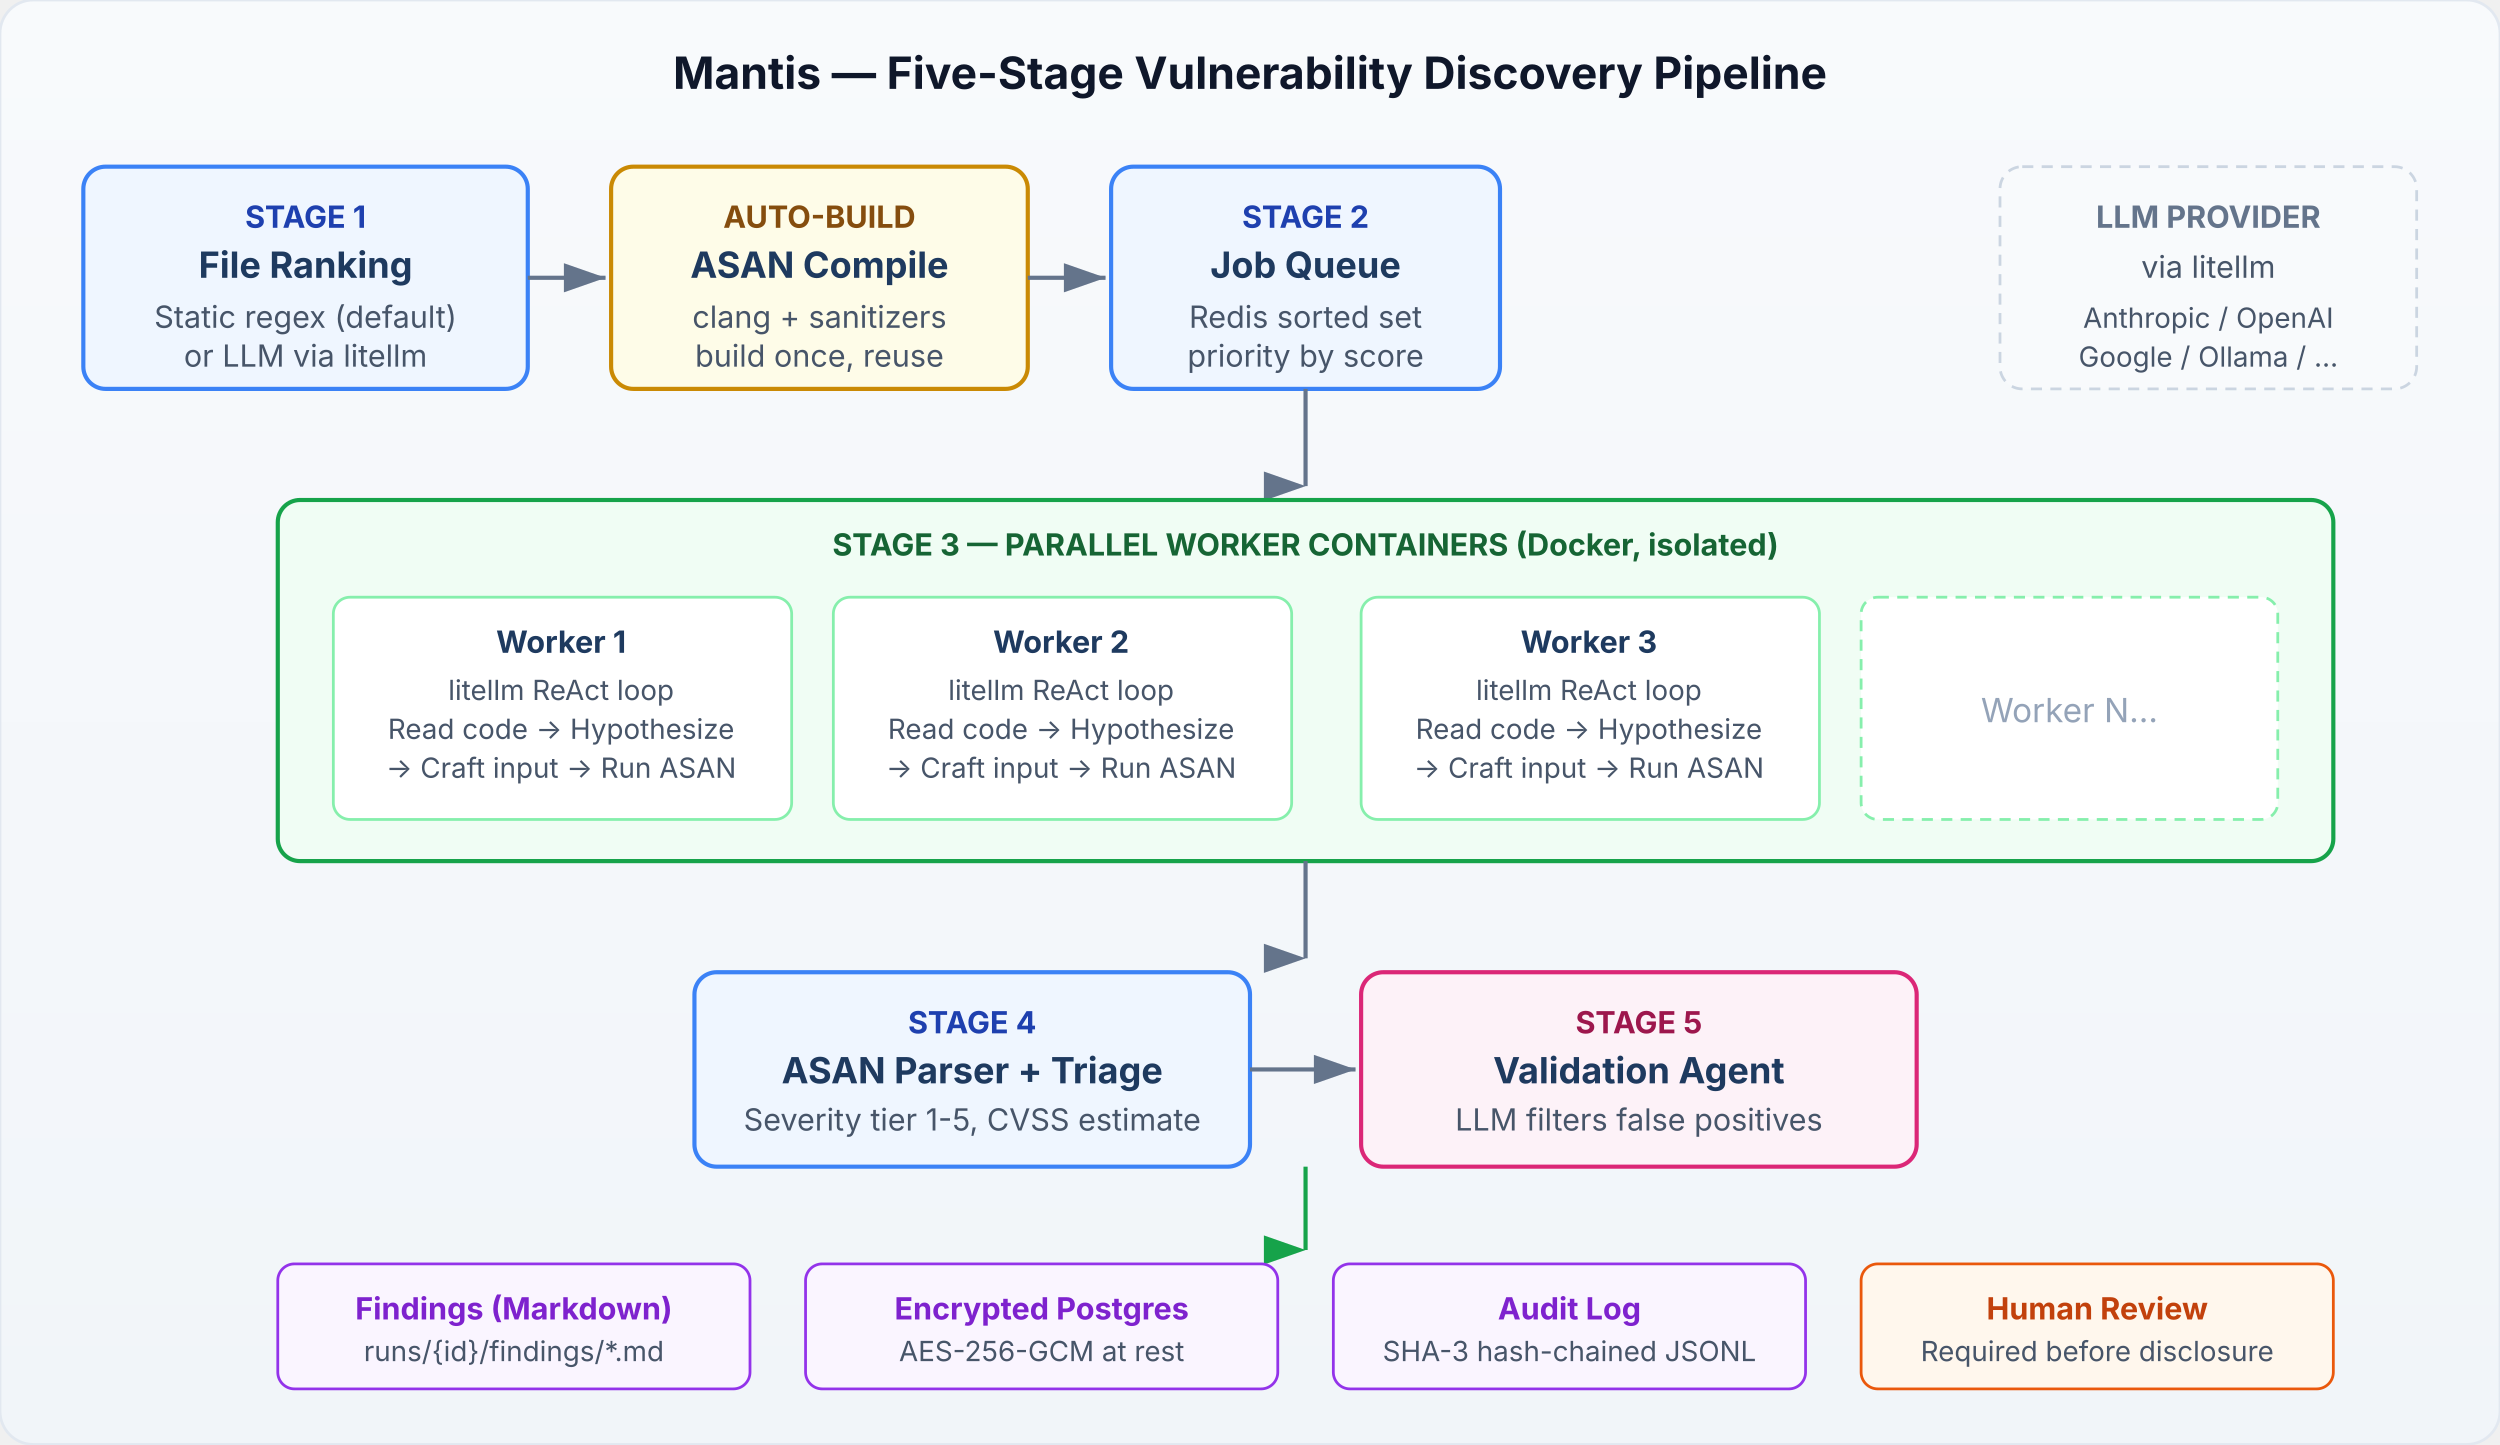
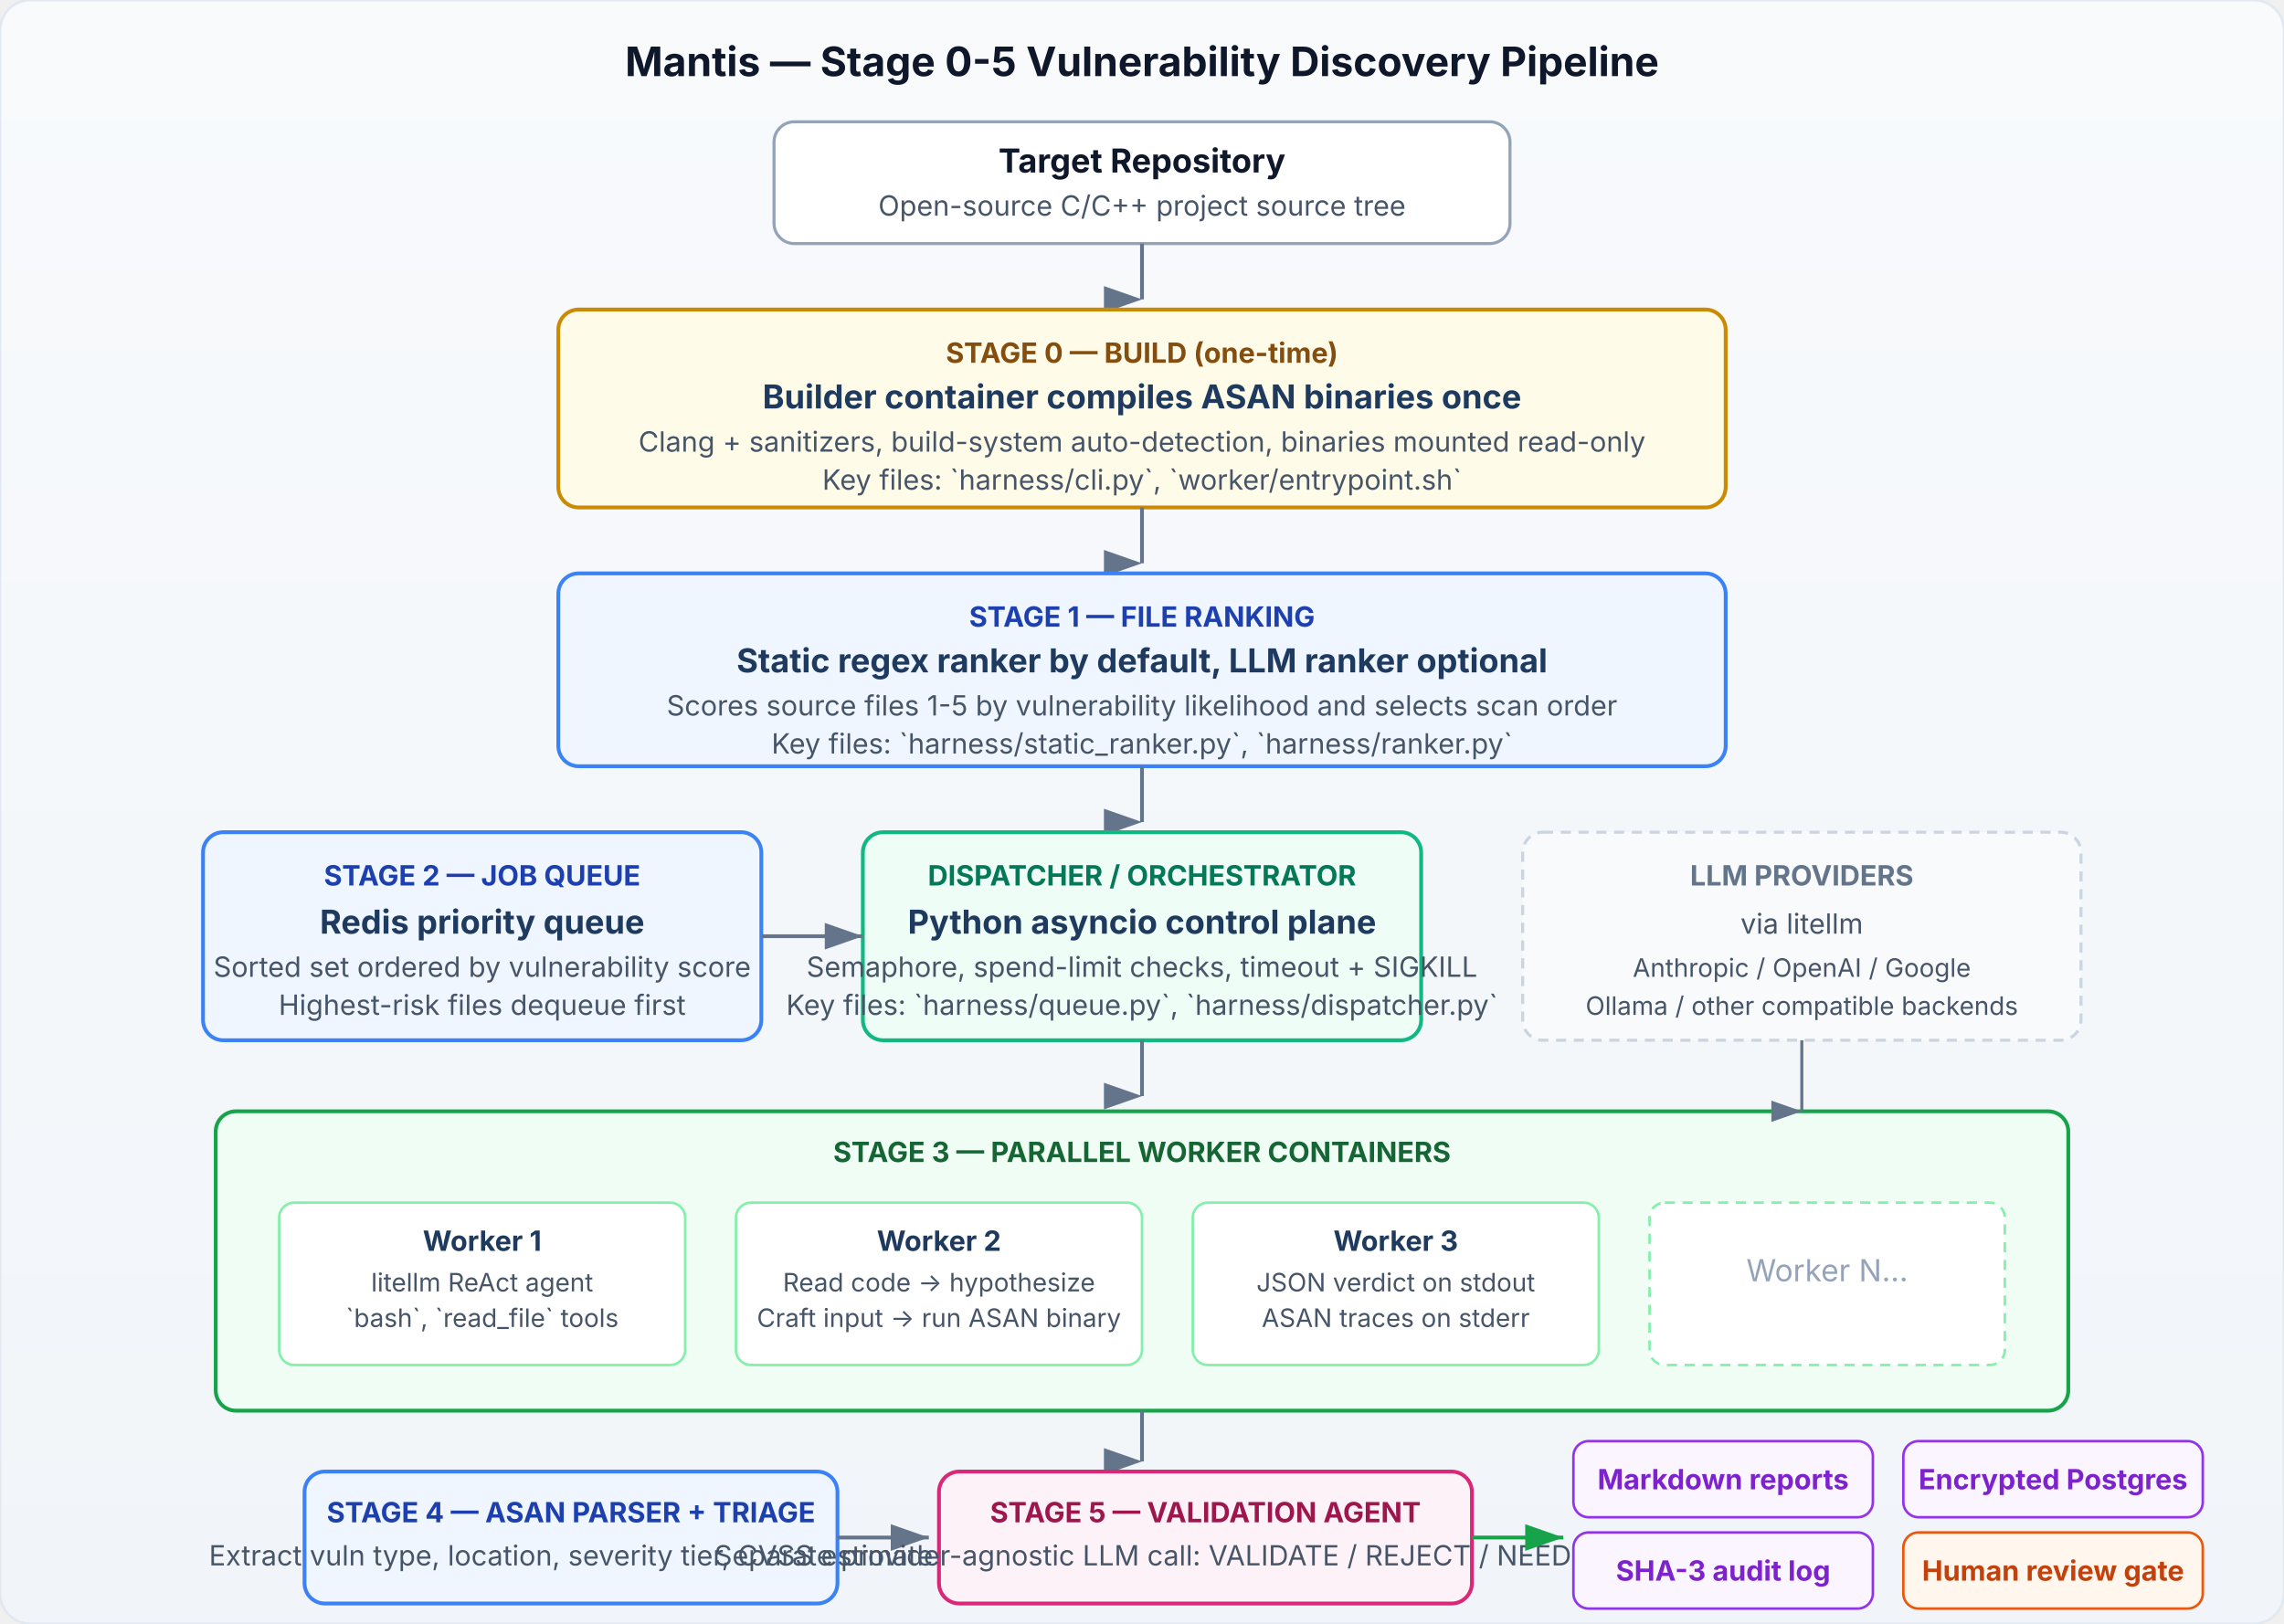
- <svg xmlns="http://www.w3.org/2000/svg" viewBox="0 0 900 520" font-family="system-ui, -apple-system, sans-serif" font-size="13">
+ <svg xmlns="http://www.w3.org/2000/svg" viewBox="0 0 900 640" font-family="system-ui, -apple-system, sans-serif" font-size="13">
  <defs>
    <marker id="arrow" viewBox="0 0 10 7" refX="10" refY="3.5" markerWidth="10" markerHeight="7" orient="auto-start-auto">
      <polygon points="0 0, 10 3.5, 0 7" fill="#64748b" />
    </marker>
    <marker id="arrow-green" viewBox="0 0 10 7" refX="10" refY="3.5" markerWidth="10" markerHeight="7" orient="auto-start-auto">
      <polygon points="0 0, 10 3.5, 0 7" fill="#16a34a" />
    </marker>
    <linearGradient id="bg" x1="0%" y1="0%" x2="0%" y2="100%">
      <stop offset="0%" style="stop-color:#f8fafc" />
      <stop offset="100%" style="stop-color:#f1f5f9" />
    </linearGradient>
  </defs>
-   <rect width="900" height="520" rx="12" fill="url(#bg)" stroke="#e2e8f0" stroke-width="1" />
-   <text x="450" y="32" text-anchor="middle" font-size="16" font-weight="bold" fill="#0f172a">Mantis — Five-Stage Vulnerability Discovery Pipeline</text>
-   <rect x="30" y="60" width="160" height="80" rx="8" fill="#eff6ff" stroke="#3b82f6" stroke-width="1.5" />
-   <text x="110" y="82" text-anchor="middle" font-weight="bold" fill="#1e40af" font-size="11">STAGE 1</text>
-   <text x="110" y="100" text-anchor="middle" font-weight="bold" fill="#1e3a5f">File Ranking</text>
-   <text x="110" y="118" text-anchor="middle" fill="#475569" font-size="11">Static regex (default)</text>
-   <text x="110" y="132" text-anchor="middle" fill="#475569" font-size="11">or LLM via litellm</text>
-   <line x1="190" y1="100" x2="218" y2="100" stroke="#64748b" stroke-width="1.5" marker-end="url(#arrow)" />
-   <rect x="220" y="60" width="150" height="80" rx="8" fill="#fefce8" stroke="#ca8a04" stroke-width="1.5" />
-   <text x="295" y="82" text-anchor="middle" font-weight="bold" fill="#854d0e" font-size="11">AUTO-BUILD</text>
-   <text x="295" y="100" text-anchor="middle" font-weight="bold" fill="#1e3a5f">ASAN Compile</text>
-   <text x="295" y="118" text-anchor="middle" fill="#475569" font-size="11">clang + sanitizers</text>
-   <text x="295" y="132" text-anchor="middle" fill="#475569" font-size="11">build once, reuse</text>
-   <line x1="370" y1="100" x2="398" y2="100" stroke="#64748b" stroke-width="1.5" marker-end="url(#arrow)" />
-   <rect x="400" y="60" width="140" height="80" rx="8" fill="#eff6ff" stroke="#3b82f6" stroke-width="1.5" />
-   <text x="470" y="82" text-anchor="middle" font-weight="bold" fill="#1e40af" font-size="11">STAGE 2</text>
-   <text x="470" y="100" text-anchor="middle" font-weight="bold" fill="#1e3a5f">Job Queue</text>
-   <text x="470" y="118" text-anchor="middle" fill="#475569" font-size="11">Redis sorted set</text>
-   <text x="470" y="132" text-anchor="middle" fill="#475569" font-size="11">priority by score</text>
-   <line x1="470" y1="140" x2="470" y2="175" stroke="#64748b" stroke-width="1.5" marker-end="url(#arrow)" />
-   <rect x="100" y="180" width="740" height="130" rx="8" fill="#f0fdf4" stroke="#16a34a" stroke-width="1.5" />
-   <text x="470" y="200" text-anchor="middle" font-weight="bold" fill="#166534" font-size="11">STAGE 3 — PARALLEL WORKER CONTAINERS (Docker, isolated)</text>
-   <rect x="120" y="215" width="165" height="80" rx="6" fill="white" stroke="#86efac" stroke-width="1" />
-   <text x="202" y="235" text-anchor="middle" font-weight="bold" fill="#1e3a5f" font-size="11">Worker 1</text>
-   <text x="202" y="252" text-anchor="middle" fill="#475569" font-size="10">litellm ReAct loop</text>
-   <text x="202" y="266" text-anchor="middle" fill="#475569" font-size="10">Read code → Hypothesize</text>
-   <text x="202" y="280" text-anchor="middle" fill="#475569" font-size="10">→ Craft input → Run ASAN</text>
-   <rect x="300" y="215" width="165" height="80" rx="6" fill="white" stroke="#86efac" stroke-width="1" />
-   <text x="382" y="235" text-anchor="middle" font-weight="bold" fill="#1e3a5f" font-size="11">Worker 2</text>
-   <text x="382" y="252" text-anchor="middle" fill="#475569" font-size="10">litellm ReAct loop</text>
-   <text x="382" y="266" text-anchor="middle" fill="#475569" font-size="10">Read code → Hypothesize</text>
-   <text x="382" y="280" text-anchor="middle" fill="#475569" font-size="10">→ Craft input → Run ASAN</text>
-   <rect x="490" y="215" width="165" height="80" rx="6" fill="white" stroke="#86efac" stroke-width="1" />
-   <text x="572" y="235" text-anchor="middle" font-weight="bold" fill="#1e3a5f" font-size="11">Worker 3</text>
-   <text x="572" y="252" text-anchor="middle" fill="#475569" font-size="10">litellm ReAct loop</text>
-   <text x="572" y="266" text-anchor="middle" fill="#475569" font-size="10">Read code → Hypothesize</text>
-   <text x="572" y="280" text-anchor="middle" fill="#475569" font-size="10">→ Craft input → Run ASAN</text>
-   <rect x="670" y="215" width="150" height="80" rx="6" fill="white" stroke="#86efac" stroke-width="1" stroke-dasharray="4,3" />
-   <text x="745" y="260" text-anchor="middle" fill="#94a3b8" font-size="12">Worker N...</text>
-   <line x1="470" y1="310" x2="470" y2="345" stroke="#64748b" stroke-width="1.5" marker-end="url(#arrow)" />
-   <rect x="250" y="350" width="200" height="70" rx="8" fill="#eff6ff" stroke="#3b82f6" stroke-width="1.5" />
-   <text x="350" y="372" text-anchor="middle" font-weight="bold" fill="#1e40af" font-size="11">STAGE 4</text>
-   <text x="350" y="390" text-anchor="middle" font-weight="bold" fill="#1e3a5f">ASAN Parser + Triage</text>
-   <text x="350" y="407" text-anchor="middle" fill="#475569" font-size="11">Severity tier 1-5, CVSS estimate</text>
-   <line x1="450" y1="385" x2="488" y2="385" stroke="#64748b" stroke-width="1.5" marker-end="url(#arrow)" />
-   <rect x="490" y="350" width="200" height="70" rx="8" fill="#fdf2f8" stroke="#db2777" stroke-width="1.5" />
-   <text x="590" y="372" text-anchor="middle" font-weight="bold" fill="#9d174d" font-size="11">STAGE 5</text>
-   <text x="590" y="390" text-anchor="middle" font-weight="bold" fill="#1e3a5f">Validation Agent</text>
-   <text x="590" y="407" text-anchor="middle" fill="#475569" font-size="11">LLM filters false positives</text>
-   <line x1="470" y1="420" x2="470" y2="450" stroke="#16a34a" stroke-width="1.5" marker-end="url(#arrow-green)" />
-   <rect x="100" y="455" width="170" height="45" rx="6" fill="#faf5ff" stroke="#9333ea" stroke-width="1" />
-   <text x="185" y="475" text-anchor="middle" font-weight="bold" fill="#7e22ce" font-size="11">Findings (Markdown)</text>
-   <text x="185" y="490" text-anchor="middle" fill="#475569" font-size="10">runs/{id}/findings/*.md</text>
-   <rect x="290" y="455" width="170" height="45" rx="6" fill="#faf5ff" stroke="#9333ea" stroke-width="1" />
-   <text x="375" y="475" text-anchor="middle" font-weight="bold" fill="#7e22ce" font-size="11">Encrypted Postgres</text>
-   <text x="375" y="490" text-anchor="middle" fill="#475569" font-size="10">AES-256-GCM at rest</text>
-   <rect x="480" y="455" width="170" height="45" rx="6" fill="#faf5ff" stroke="#9333ea" stroke-width="1" />
-   <text x="565" y="475" text-anchor="middle" font-weight="bold" fill="#7e22ce" font-size="11">Audit Log</text>
-   <text x="565" y="490" text-anchor="middle" fill="#475569" font-size="10">SHA-3 hash-chained JSONL</text>
-   <rect x="670" y="455" width="170" height="45" rx="6" fill="#fff7ed" stroke="#ea580c" stroke-width="1" />
-   <text x="755" y="475" text-anchor="middle" font-weight="bold" fill="#c2410c" font-size="11">Human Review</text>
-   <text x="755" y="490" text-anchor="middle" fill="#475569" font-size="10">Required before disclosure</text>
-   <rect x="720" y="60" width="150" height="80" rx="8" fill="#f8fafc" stroke="#cbd5e1" stroke-width="1" stroke-dasharray="4,3" />
-   <text x="795" y="82" text-anchor="middle" font-weight="bold" fill="#64748b" font-size="11">LLM PROVIDER</text>
-   <text x="795" y="100" text-anchor="middle" fill="#475569" font-size="11">via litellm</text>
-   <text x="795" y="118" text-anchor="middle" fill="#475569" font-size="10">Anthropic / OpenAI</text>
-   <text x="795" y="132" text-anchor="middle" fill="#475569" font-size="10">Google / Ollama / ...</text>
+   <rect width="900" height="640" rx="12" fill="url(#bg)" stroke="#e2e8f0" stroke-width="1" />
+   <text x="450" y="30" text-anchor="middle" font-size="16" font-weight="bold" fill="#0f172a">Mantis — Stage 0-5 Vulnerability Discovery Pipeline</text>
+   <rect x="305" y="48" width="290" height="48" rx="8" fill="#ffffff" stroke="#94a3b8" stroke-width="1.2" />
+   <text x="450" y="68" text-anchor="middle" font-weight="bold" fill="#0f172a">Target Repository</text>
+   <text x="450" y="85" text-anchor="middle" fill="#475569" font-size="11">Open-source C/C++ project source tree</text>
+   <line x1="450" y1="96" x2="450" y2="118" stroke="#64748b" stroke-width="1.5" marker-end="url(#arrow)" />
+   <rect x="220" y="122" width="460" height="78" rx="8" fill="#fefce8" stroke="#ca8a04" stroke-width="1.5" />
+   <text x="450" y="143" text-anchor="middle" font-weight="bold" fill="#854d0e" font-size="11">STAGE 0 — BUILD (one-time)</text>
+   <text x="450" y="161" text-anchor="middle" font-weight="bold" fill="#1e3a5f">Builder container compiles ASAN binaries once</text>
+   <text x="450" y="178" text-anchor="middle" fill="#475569" font-size="11">Clang + sanitizers, build-system auto-detection, binaries mounted read-only</text>
+   <text x="450" y="193" text-anchor="middle" fill="#475569" font-size="11">Key files: `harness/cli.py`, `worker/entrypoint.sh`</text>
+   <line x1="450" y1="200" x2="450" y2="222" stroke="#64748b" stroke-width="1.5" marker-end="url(#arrow)" />
+   <rect x="220" y="226" width="460" height="76" rx="8" fill="#eff6ff" stroke="#3b82f6" stroke-width="1.5" />
+   <text x="450" y="247" text-anchor="middle" font-weight="bold" fill="#1e40af" font-size="11">STAGE 1 — FILE RANKING</text>
+   <text x="450" y="265" text-anchor="middle" font-weight="bold" fill="#1e3a5f">Static regex ranker by default, LLM ranker optional</text>
+   <text x="450" y="282" text-anchor="middle" fill="#475569" font-size="11">Scores source files 1-5 by vulnerability likelihood and selects scan order</text>
+   <text x="450" y="297" text-anchor="middle" fill="#475569" font-size="11">Key files: `harness/static_ranker.py`, `harness/ranker.py`</text>
+   <line x1="450" y1="302" x2="450" y2="324" stroke="#64748b" stroke-width="1.5" marker-end="url(#arrow)" />
+   <rect x="80" y="328" width="220" height="82" rx="8" fill="#eff6ff" stroke="#3b82f6" stroke-width="1.5" />
+   <text x="190" y="349" text-anchor="middle" font-weight="bold" fill="#1e40af" font-size="11">STAGE 2 — JOB QUEUE</text>
+   <text x="190" y="368" text-anchor="middle" font-weight="bold" fill="#1e3a5f">Redis priority queue</text>
+   <text x="190" y="385" text-anchor="middle" fill="#475569" font-size="11">Sorted set ordered by vulnerability score</text>
+   <text x="190" y="400" text-anchor="middle" fill="#475569" font-size="11">Highest-risk files dequeue first</text>
+   <rect x="340" y="328" width="220" height="82" rx="8" fill="#eefdf6" stroke="#10b981" stroke-width="1.5" />
+   <text x="450" y="349" text-anchor="middle" font-weight="bold" fill="#047857" font-size="11">DISPATCHER / ORCHESTRATOR</text>
+   <text x="450" y="368" text-anchor="middle" font-weight="bold" fill="#1e3a5f">Python asyncio control plane</text>
+   <text x="450" y="385" text-anchor="middle" fill="#475569" font-size="11">Semaphore, spend-limit checks, timeout + SIGKILL</text>
+   <text x="450" y="400" text-anchor="middle" fill="#475569" font-size="11">Key files: `harness/queue.py`, `harness/dispatcher.py`</text>
+   <rect x="600" y="328" width="220" height="82" rx="8" fill="#f8fafc" stroke="#cbd5e1" stroke-width="1.2" stroke-dasharray="4,3" />
+   <text x="710" y="349" text-anchor="middle" font-weight="bold" fill="#64748b" font-size="11">LLM PROVIDERS</text>
+   <text x="710" y="368" text-anchor="middle" fill="#475569" font-size="11">via litellm</text>
+   <text x="710" y="385" text-anchor="middle" fill="#475569" font-size="10">Anthropic / OpenAI / Google</text>
+   <text x="710" y="400" text-anchor="middle" fill="#475569" font-size="10">Ollama / other compatible backends</text>
+   <line x1="300" y1="369" x2="340" y2="369" stroke="#64748b" stroke-width="1.5" marker-end="url(#arrow)" />
+   <line x1="450" y1="410" x2="450" y2="432" stroke="#64748b" stroke-width="1.5" marker-end="url(#arrow)" />
+   <rect x="85" y="438" width="730" height="118" rx="8" fill="#f0fdf4" stroke="#16a34a" stroke-width="1.5" />
+   <text x="450" y="458" text-anchor="middle" font-weight="bold" fill="#166534" font-size="11">STAGE 3 — PARALLEL WORKER CONTAINERS</text>
+   <rect x="110" y="474" width="160" height="64" rx="6" fill="#ffffff" stroke="#86efac" stroke-width="1" />
+   <text x="190" y="493" text-anchor="middle" font-weight="bold" fill="#1e3a5f" font-size="11">Worker 1</text>
+   <text x="190" y="509" text-anchor="middle" fill="#475569" font-size="10">litellm ReAct agent</text>
+   <text x="190" y="523" text-anchor="middle" fill="#475569" font-size="10">`bash`, `read_file` tools</text>
+   <rect x="290" y="474" width="160" height="64" rx="6" fill="#ffffff" stroke="#86efac" stroke-width="1" />
+   <text x="370" y="493" text-anchor="middle" font-weight="bold" fill="#1e3a5f" font-size="11">Worker 2</text>
+   <text x="370" y="509" text-anchor="middle" fill="#475569" font-size="10">Read code → hypothesize</text>
+   <text x="370" y="523" text-anchor="middle" fill="#475569" font-size="10">Craft input → run ASAN binary</text>
+   <rect x="470" y="474" width="160" height="64" rx="6" fill="#ffffff" stroke="#86efac" stroke-width="1" />
+   <text x="550" y="493" text-anchor="middle" font-weight="bold" fill="#1e3a5f" font-size="11">Worker 3</text>
+   <text x="550" y="509" text-anchor="middle" fill="#475569" font-size="10">JSON verdict on stdout</text>
+   <text x="550" y="523" text-anchor="middle" fill="#475569" font-size="10">ASAN traces on stderr</text>
+   <rect x="650" y="474" width="140" height="64" rx="6" fill="#ffffff" stroke="#86efac" stroke-width="1" stroke-dasharray="4,3" />
+   <text x="720" y="505" text-anchor="middle" fill="#94a3b8" font-size="12">Worker N...</text>
+   <line x1="710" y1="410" x2="710" y2="438" stroke="#64748b" stroke-width="1.2" marker-end="url(#arrow)" />
+   <line x1="450" y1="556" x2="450" y2="576" stroke="#64748b" stroke-width="1.5" marker-end="url(#arrow)" />
+   <rect x="120" y="580" width="210" height="52" rx="8" fill="#eff6ff" stroke="#3b82f6" stroke-width="1.5" />
+   <text x="225" y="600" text-anchor="middle" font-weight="bold" fill="#1e40af" font-size="11">STAGE 4 — ASAN PARSER + TRIAGE</text>
+   <text x="225" y="617" text-anchor="middle" fill="#475569" font-size="11">Extract vuln type, location, severity tier, CVSS estimate</text>
+   <line x1="330" y1="606" x2="366" y2="606" stroke="#64748b" stroke-width="1.5" marker-end="url(#arrow)" />
+   <rect x="370" y="580" width="210" height="52" rx="8" fill="#fdf2f8" stroke="#db2777" stroke-width="1.5" />
+   <text x="475" y="600" text-anchor="middle" font-weight="bold" fill="#9d174d" font-size="11">STAGE 5 — VALIDATION AGENT</text>
+   <text x="475" y="617" text-anchor="middle" fill="#475569" font-size="11">Separate provider-agnostic LLM call: VALIDATE / REJECT / NEEDS TRIAGE</text>
+   <line x1="580" y1="606" x2="616" y2="606" stroke="#16a34a" stroke-width="1.5" marker-end="url(#arrow-green)" />
+   <rect x="620" y="568" width="118" height="30" rx="6" fill="#faf5ff" stroke="#9333ea" stroke-width="1" />
+   <text x="679" y="587" text-anchor="middle" font-weight="bold" fill="#7e22ce" font-size="11">Markdown reports</text>
+   <rect x="750" y="568" width="118" height="30" rx="6" fill="#faf5ff" stroke="#9333ea" stroke-width="1" />
+   <text x="809" y="587" text-anchor="middle" font-weight="bold" fill="#7e22ce" font-size="11">Encrypted Postgres</text>
+   <rect x="620" y="604" width="118" height="30" rx="6" fill="#faf5ff" stroke="#9333ea" stroke-width="1" />
+   <text x="679" y="623" text-anchor="middle" font-weight="bold" fill="#7e22ce" font-size="11">SHA-3 audit log</text>
+   <rect x="750" y="604" width="118" height="30" rx="6" fill="#fff7ed" stroke="#ea580c" stroke-width="1" />
+   <text x="809" y="623" text-anchor="middle" font-weight="bold" fill="#c2410c" font-size="11">Human review gate</text>
</svg>
